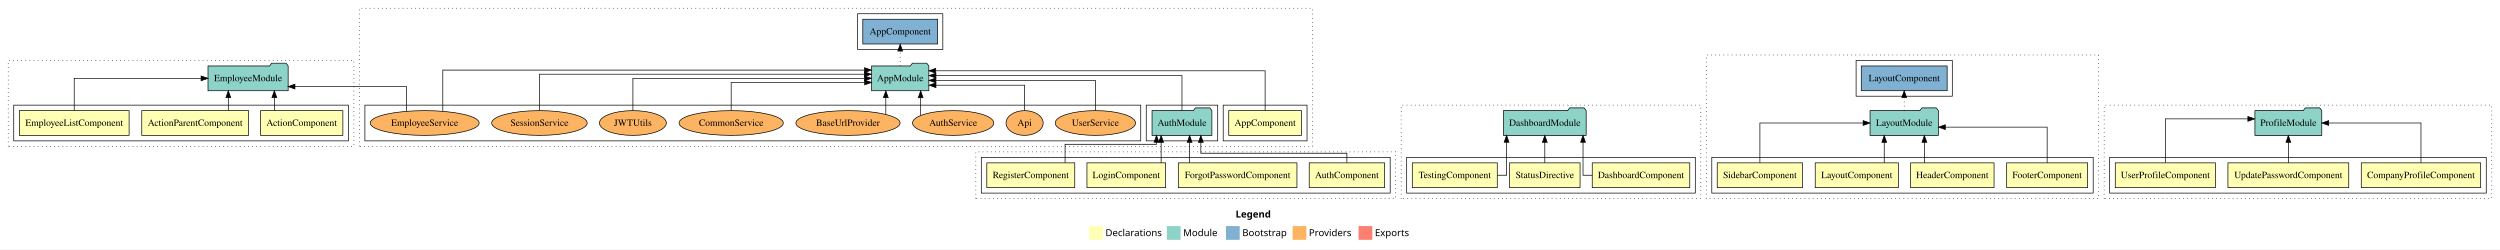
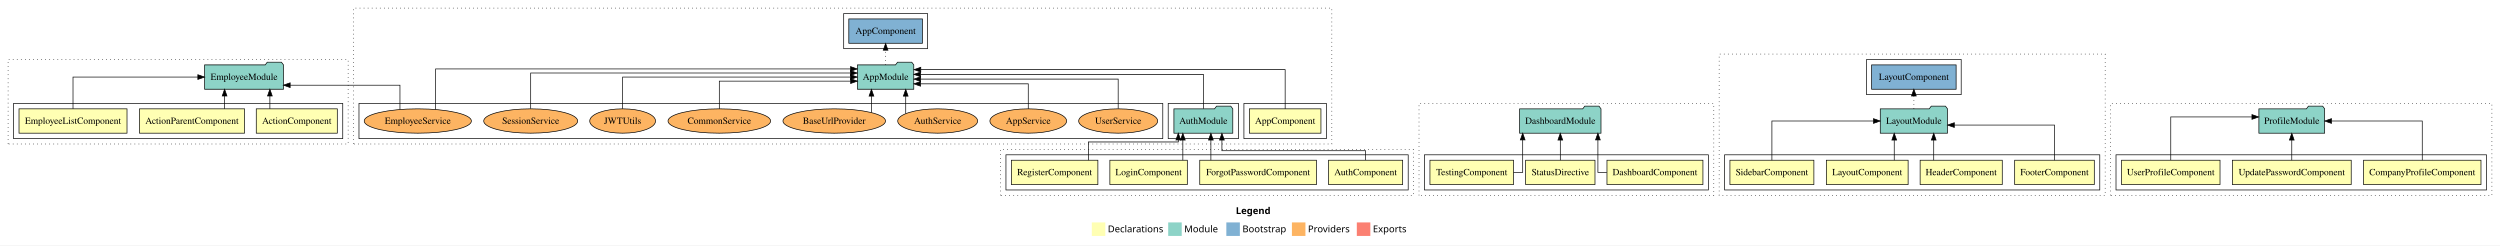
- <svg xmlns="http://www.w3.org/2000/svg" width="3638pt" height="363pt" viewBox="0.00 0.00 3638.00 363.00">
+ <svg xmlns="http://www.w3.org/2000/svg" width="3698pt" height="363pt" viewBox="0.00 0.00 3698.00 363.00">
  <g id="graph0" class="graph" transform="scale(1 1) rotate(0) translate(4 359)">
-     <polygon fill="#ffffff" stroke="transparent" points="-4,4 -4,-359 3634,-359 3634,4 -4,4" />
-     <text text-anchor="start" x="1794.009" y="-42.4" font-family="sans-serif" font-weight="bold" font-size="14.00" fill="#000000">Legend</text>
-     <polygon fill="#ffffb3" stroke="transparent" points="1581,-10 1581,-30 1601,-30 1601,-10 1581,-10" />
-     <text text-anchor="start" x="1604.629" y="-15.4" font-family="sans-serif" font-size="14.00" fill="#000000">  Declarations</text>
-     <polygon fill="#8dd3c7" stroke="transparent" points="1694,-10 1694,-30 1714,-30 1714,-10 1694,-10" />
-     <text text-anchor="start" x="1717.725" y="-15.4" font-family="sans-serif" font-size="14.00" fill="#000000">  Module</text>
-     <polygon fill="#80b1d3" stroke="transparent" points="1780,-10 1780,-30 1800,-30 1800,-10 1780,-10" />
-     <text text-anchor="start" x="1803.781" y="-15.4" font-family="sans-serif" font-size="14.00" fill="#000000">  Bootstrap</text>
-     <polygon fill="#fdb462" stroke="transparent" points="1877,-10 1877,-30 1897,-30 1897,-10 1877,-10" />
-     <text text-anchor="start" x="1900.673" y="-15.4" font-family="sans-serif" font-size="14.00" fill="#000000">  Providers</text>
-     <polygon fill="#fb8072" stroke="transparent" points="1973,-10 1973,-30 1993,-30 1993,-10 1973,-10" />
-     <text text-anchor="start" x="1996.726" y="-15.4" font-family="sans-serif" font-size="14.00" fill="#000000">  Exports</text>
+     <polygon fill="#ffffff" stroke="transparent" points="-4,4 -4,-359 3694,-359 3694,4 -4,4" />
+     <text text-anchor="start" x="1824.009" y="-42.4" font-family="sans-serif" font-weight="bold" font-size="14.00" fill="#000000">Legend</text>
+     <polygon fill="#ffffb3" stroke="transparent" points="1611,-10 1611,-30 1631,-30 1631,-10 1611,-10" />
+     <text text-anchor="start" x="1634.629" y="-15.4" font-family="sans-serif" font-size="14.00" fill="#000000">  Declarations</text>
+     <polygon fill="#8dd3c7" stroke="transparent" points="1724,-10 1724,-30 1744,-30 1744,-10 1724,-10" />
+     <text text-anchor="start" x="1747.725" y="-15.4" font-family="sans-serif" font-size="14.00" fill="#000000">  Module</text>
+     <polygon fill="#80b1d3" stroke="transparent" points="1810,-10 1810,-30 1830,-30 1830,-10 1810,-10" />
+     <text text-anchor="start" x="1833.781" y="-15.4" font-family="sans-serif" font-size="14.00" fill="#000000">  Bootstrap</text>
+     <polygon fill="#fdb462" stroke="transparent" points="1907,-10 1907,-30 1927,-30 1927,-10 1907,-10" />
+     <text text-anchor="start" x="1930.673" y="-15.4" font-family="sans-serif" font-size="14.00" fill="#000000">  Providers</text>
+     <polygon fill="#fb8072" stroke="transparent" points="2003,-10 2003,-30 2023,-30 2023,-10 2003,-10" />
+     <text text-anchor="start" x="2026.726" y="-15.4" font-family="sans-serif" font-size="14.00" fill="#000000">  Exports</text>
    <g id="clust1" class="cluster">
-       <polygon fill="none" stroke="#000000" stroke-dasharray="1,5" points="519,-146 519,-347 1906,-347 1906,-146 519,-146" />
+       <polygon fill="none" stroke="#000000" stroke-dasharray="1,5" points="519,-146 519,-347 1966,-347 1966,-146 519,-146" />
    </g>
    <g id="clust2" class="cluster">
-       <polygon fill="none" stroke="#000000" points="1776,-154 1776,-206 1898,-206 1898,-154 1776,-154" />
+       <polygon fill="none" stroke="#000000" points="1836,-154 1836,-206 1958,-206 1958,-154 1836,-154" />
    </g>
    <g id="clust4" class="cluster">
-       <polygon fill="none" stroke="#000000" points="1664,-154 1664,-206 1768,-206 1768,-154 1664,-154" />
+       <polygon fill="none" stroke="#000000" points="1724,-154 1724,-206 1828,-206 1828,-154 1724,-154" />
    </g>
    <g id="clust6" class="cluster">
      <polygon fill="none" stroke="#000000" points="1244,-287 1244,-339 1368,-339 1368,-287 1244,-287" />
    </g>
    <g id="clust7" class="cluster">
-       <polygon fill="none" stroke="#000000" points="527,-154 527,-206 1656,-206 1656,-154 527,-154" />
+       <polygon fill="none" stroke="#000000" points="527,-154 527,-206 1716,-206 1716,-154 527,-154" />
    </g>
    <g id="clust8" class="cluster">
-       <polygon fill="none" stroke="#000000" stroke-dasharray="1,5" points="1416,-70 1416,-138 2027,-138 2027,-70 1416,-70" />
+       <polygon fill="none" stroke="#000000" stroke-dasharray="1,5" points="1476,-70 1476,-138 2087,-138 2087,-70 1476,-70" />
    </g>
    <g id="clust9" class="cluster">
-       <polygon fill="none" stroke="#000000" points="1424,-78 1424,-130 2019,-130 2019,-78 1424,-78" />
+       <polygon fill="none" stroke="#000000" points="1484,-78 1484,-130 2079,-130 2079,-78 1484,-78" />
    </g>
    <g id="clust18" class="cluster">
-       <polygon fill="none" stroke="#000000" stroke-dasharray="1,5" points="2035,-70 2035,-206 2471,-206 2471,-70 2035,-70" />
+       <polygon fill="none" stroke="#000000" stroke-dasharray="1,5" points="2095,-70 2095,-206 2531,-206 2531,-70 2095,-70" />
    </g>
    <g id="clust19" class="cluster">
-       <polygon fill="none" stroke="#000000" points="2043,-78 2043,-130 2463,-130 2463,-78 2043,-78" />
+       <polygon fill="none" stroke="#000000" points="2103,-78 2103,-130 2523,-130 2523,-78 2103,-78" />
    </g>
    <g id="clust27" class="cluster">
      <polygon fill="none" stroke="#000000" stroke-dasharray="1,5" points="8,-146 8,-271 511,-271 511,-146 8,-146" />
    </g>
    <g id="clust28" class="cluster">
      <polygon fill="none" stroke="#000000" points="16,-154 16,-206 503,-206 503,-154 16,-154" />
    </g>
    <g id="clust36" class="cluster">
-       <polygon fill="none" stroke="#000000" stroke-dasharray="1,5" points="2479,-70 2479,-279 3050,-279 3050,-70 2479,-70" />
+       <polygon fill="none" stroke="#000000" stroke-dasharray="1,5" points="2539,-70 2539,-279 3110,-279 3110,-70 2539,-70" />
    </g>
    <g id="clust37" class="cluster">
-       <polygon fill="none" stroke="#000000" points="2487,-78 2487,-130 3042,-130 3042,-78 2487,-78" />
+       <polygon fill="none" stroke="#000000" points="2547,-78 2547,-130 3102,-130 3102,-78 2547,-78" />
    </g>
    <g id="clust44" class="cluster">
-       <polygon fill="none" stroke="#000000" points="2697,-219 2697,-271 2837,-271 2837,-219 2697,-219" />
+       <polygon fill="none" stroke="#000000" points="2757,-219 2757,-271 2897,-271 2897,-219 2757,-219" />
    </g>
    <g id="clust46" class="cluster">
-       <polygon fill="none" stroke="#000000" stroke-dasharray="1,5" points="3058,-70 3058,-206 3622,-206 3622,-70 3058,-70" />
+       <polygon fill="none" stroke="#000000" stroke-dasharray="1,5" points="3118,-70 3118,-206 3682,-206 3682,-70 3118,-70" />
    </g>
    <g id="clust47" class="cluster">
-       <polygon fill="none" stroke="#000000" points="3066,-78 3066,-130 3614,-130 3614,-78 3066,-78" />
+       <polygon fill="none" stroke="#000000" points="3126,-78 3126,-130 3674,-130 3674,-78 3126,-78" />
    </g>
    <g id="node1" class="node">
-       <polygon fill="#ffffb3" stroke="#000000" points="1889.94,-198 1784.06,-198 1784.06,-162 1889.94,-162 1889.94,-198" />
-       <text text-anchor="middle" x="1837" y="-175.8" font-family="Times,serif" font-size="14.00" fill="#000000">AppComponent</text>
+       <polygon fill="#ffffb3" stroke="#000000" points="1949.94,-198 1844.06,-198 1844.06,-162 1949.94,-162 1949.94,-198" />
+       <text text-anchor="middle" x="1897" y="-175.8" font-family="Times,serif" font-size="14.00" fill="#000000">AppComponent</text>
    </g>
    <g id="node2" class="node">
      <polygon fill="#8dd3c7" stroke="#000000" points="1347.657,-263 1344.657,-267 1323.657,-267 1320.657,-263 1264.343,-263 1264.343,-227 1347.657,-227 1347.657,-263" />
      <text text-anchor="middle" x="1306" y="-240.8" font-family="Times,serif" font-size="14.00" fill="#000000">AppModule</text>
    </g>
    <g id="edge1" class="edge">
-       <path fill="none" stroke="#000000" d="M1837,-198.011C1837,-220.485 1837,-256 1837,-256 1837,-256 1357.667,-256 1357.667,-256" />
-       <polygon fill="#000000" stroke="#000000" points="1357.667,-252.5 1347.667,-256 1357.667,-259.5 1357.667,-252.5" />
+       <path fill="none" stroke="#000000" d="M1897,-198.011C1897,-220.485 1897,-256 1897,-256 1897,-256 1358.03,-256 1358.03,-256" />
+       <polygon fill="#000000" stroke="#000000" points="1358.03,-252.5 1348.03,-256 1358.029,-259.5 1358.03,-252.5" />
    </g>
    <g id="node4" class="node">
      <polygon fill="#80b1d3" stroke="#000000" points="1360.439,-331 1251.561,-331 1251.561,-295 1360.439,-295 1360.439,-331" />
      <text text-anchor="middle" x="1306" y="-308.8" font-family="Times,serif" font-size="14.00" fill="#000000">AppComponent </text>
    </g>
    <g id="edge3" class="edge">
      <path fill="none" stroke="#000000" stroke-dasharray="1,5" d="M1306,-263.223C1306,-263.223 1306,-284.727 1306,-284.727" />
      <polygon fill="#000000" stroke="#000000" points="1302.5,-284.727 1306,-294.727 1309.5,-284.727 1302.5,-284.727" />
    </g>
    <g id="node3" class="node">
-       <polygon fill="#8dd3c7" stroke="#000000" points="1759.548,-198 1756.548,-202 1735.548,-202 1732.548,-198 1672.452,-198 1672.452,-162 1759.548,-162 1759.548,-198" />
-       <text text-anchor="middle" x="1716" y="-175.8" font-family="Times,serif" font-size="14.00" fill="#000000">AuthModule</text>
+       <polygon fill="#8dd3c7" stroke="#000000" points="1819.548,-198 1816.548,-202 1795.548,-202 1792.548,-198 1732.452,-198 1732.452,-162 1819.548,-162 1819.548,-198" />
+       <text text-anchor="middle" x="1776" y="-175.8" font-family="Times,serif" font-size="14.00" fill="#000000">AuthModule</text>
    </g>
    <g id="edge2" class="edge">
-       <path fill="none" stroke="#000000" d="M1716,-198.129C1716,-218.572 1716,-249 1716,-249 1716,-249 1357.95,-249 1357.95,-249" />
-       <polygon fill="#000000" stroke="#000000" points="1357.95,-245.5 1347.95,-249 1357.95,-252.5 1357.95,-245.5" />
+       <path fill="none" stroke="#000000" d="M1776,-198.129C1776,-218.572 1776,-249 1776,-249 1776,-249 1357.709,-249 1357.709,-249" />
+       <polygon fill="#000000" stroke="#000000" points="1357.709,-245.5 1347.709,-249 1357.709,-252.5 1357.709,-245.5" />
    </g>
    <g id="node5" class="node">
-       <ellipse fill="#fdb462" stroke="#000000" cx="1487" cy="-180" rx="27" ry="18" />
-       <text text-anchor="middle" x="1487" y="-175.8" font-family="Times,serif" font-size="14.00" fill="#000000">Api</text>
+       <ellipse fill="#fdb462" stroke="#000000" cx="1517" cy="-180" rx="56.741" ry="18" />
+       <text text-anchor="middle" x="1517" y="-175.8" font-family="Times,serif" font-size="14.00" fill="#000000">AppService</text>
    </g>
    <g id="edge4" class="edge">
-       <path fill="none" stroke="#000000" d="M1487,-198.009C1487,-214.049 1487,-235 1487,-235 1487,-235 1357.98,-235 1357.98,-235" />
-       <polygon fill="#000000" stroke="#000000" points="1357.98,-231.5 1347.98,-235 1357.98,-238.5 1357.98,-231.5" />
+       <path fill="none" stroke="#000000" d="M1517,-198.009C1517,-214.049 1517,-235 1517,-235 1517,-235 1357.687,-235 1357.687,-235" />
+       <polygon fill="#000000" stroke="#000000" points="1357.687,-231.5 1347.687,-235 1357.687,-238.5 1357.687,-231.5" />
    </g>
    <g id="node6" class="node">
      <ellipse fill="#fdb462" stroke="#000000" cx="1383" cy="-180" rx="59.108" ry="18" />
      <text text-anchor="middle" x="1383" y="-175.8" font-family="Times,serif" font-size="14.00" fill="#000000">AuthService</text>
    </g>
    <g id="edge5" class="edge">
      <path fill="none" stroke="#000000" d="M1335.762,-191.026C1335.762,-191.026 1335.762,-216.779 1335.762,-216.779" />
      <polygon fill="#000000" stroke="#000000" points="1332.262,-216.779 1335.762,-226.779 1339.262,-216.779 1332.262,-216.779" />
    </g>
    <g id="node7" class="node">
      <ellipse fill="#fdb462" stroke="#000000" cx="1230" cy="-180" rx="75.859" ry="18" />
      <text text-anchor="middle" x="1230" y="-175.8" font-family="Times,serif" font-size="14.00" fill="#000000">BaseUrlProvider</text>
    </g>
    <g id="edge6" class="edge">
      <path fill="none" stroke="#000000" d="M1285.051,-192.533C1285.051,-192.533 1285.051,-216.851 1285.051,-216.851" />
      <polygon fill="#000000" stroke="#000000" points="1281.551,-216.851 1285.051,-226.851 1288.551,-216.851 1281.551,-216.851" />
    </g>
    <g id="node8" class="node">
      <ellipse fill="#fdb462" stroke="#000000" cx="1060" cy="-180" rx="75.884" ry="18" />
      <text text-anchor="middle" x="1060" y="-175.8" font-family="Times,serif" font-size="14.00" fill="#000000">CommonService</text>
    </g>
    <g id="edge7" class="edge">
      <path fill="none" stroke="#000000" d="M1060,-198.023C1060,-215.373 1060,-239 1060,-239 1060,-239 1254.27,-239 1254.27,-239" />
      <polygon fill="#000000" stroke="#000000" points="1254.27,-242.5 1264.27,-239 1254.269,-235.5 1254.27,-242.5" />
    </g>
    <g id="node9" class="node">
      <ellipse fill="#fdb462" stroke="#000000" cx="614" cy="-180" rx="79.292" ry="18" />
      <text text-anchor="middle" x="614" y="-175.8" font-family="Times,serif" font-size="14.00" fill="#000000">EmployeeService</text>
    </g>
    <g id="edge8" class="edge">
      <path fill="none" stroke="#000000" d="M640.382,-197.089C640.382,-219.774 640.382,-257 640.382,-257 640.382,-257 1254.111,-257 1254.111,-257" />
      <polygon fill="#000000" stroke="#000000" points="1254.111,-260.5 1264.111,-257 1254.11,-253.5 1254.111,-260.5" />
    </g>
    <g id="node24" class="node">
      <polygon fill="#8dd3c7" stroke="#000000" points="415.313,-263 412.313,-267 391.313,-267 388.313,-263 298.687,-263 298.687,-227 415.313,-227 415.313,-263" />
      <text text-anchor="middle" x="357" y="-240.8" font-family="Times,serif" font-size="14.00" fill="#000000">EmployeeModule</text>
    </g>
    <g id="edge22" class="edge">
      <path fill="none" stroke="#000000" d="M587.618,-197.061C587.618,-212.555 587.618,-233 587.618,-233 587.618,-233 425.195,-233 425.195,-233" />
      <polygon fill="#000000" stroke="#000000" points="425.195,-229.5 415.195,-233 425.195,-236.5 425.195,-229.5" />
    </g>
    <g id="node10" class="node">
      <ellipse fill="#fdb462" stroke="#000000" cx="917" cy="-180" rx="48.669" ry="18" />
      <text text-anchor="middle" x="917" y="-175.8" font-family="Times,serif" font-size="14.00" fill="#000000">JWTUtils</text>
    </g>
    <g id="edge9" class="edge">
      <path fill="none" stroke="#000000" d="M917,-198.106C917,-217.339 917,-245 917,-245 917,-245 1254.001,-245 1254.001,-245" />
      <polygon fill="#000000" stroke="#000000" points="1254.001,-248.5 1264.001,-245 1254.001,-241.5 1254.001,-248.5" />
    </g>
    <g id="node11" class="node">
      <ellipse fill="#fdb462" stroke="#000000" cx="781" cy="-180" rx="69.497" ry="18" />
      <text text-anchor="middle" x="781" y="-175.8" font-family="Times,serif" font-size="14.00" fill="#000000">SessionService</text>
    </g>
    <g id="edge10" class="edge">
      <path fill="none" stroke="#000000" d="M781,-198.284C781,-219.321 781,-251 781,-251 781,-251 1253.925,-251 1253.925,-251" />
      <polygon fill="#000000" stroke="#000000" points="1253.925,-254.5 1263.925,-251 1253.925,-247.5 1253.925,-254.5" />
    </g>
    <g id="node12" class="node">
-       <ellipse fill="#fdb462" stroke="#000000" cx="1590" cy="-180" rx="58.441" ry="18" />
-       <text text-anchor="middle" x="1590" y="-175.8" font-family="Times,serif" font-size="14.00" fill="#000000">UserService</text>
+       <ellipse fill="#fdb462" stroke="#000000" cx="1650" cy="-180" rx="58.441" ry="18" />
+       <text text-anchor="middle" x="1650" y="-175.8" font-family="Times,serif" font-size="14.00" fill="#000000">UserService</text>
    </g>
    <g id="edge11" class="edge">
-       <path fill="none" stroke="#000000" d="M1590,-198.267C1590,-216.555 1590,-242 1590,-242 1590,-242 1357.905,-242 1357.905,-242" />
-       <polygon fill="#000000" stroke="#000000" points="1357.905,-238.5 1347.905,-242 1357.905,-245.5 1357.905,-238.5" />
+       <path fill="none" stroke="#000000" d="M1650,-198.267C1650,-216.555 1650,-242 1650,-242 1650,-242 1357.837,-242 1357.837,-242" />
+       <polygon fill="#000000" stroke="#000000" points="1357.837,-238.5 1347.837,-242 1357.837,-245.5 1357.837,-238.5" />
    </g>
    <g id="node13" class="node">
-       <polygon fill="#ffffb3" stroke="#000000" points="2010.83,-122 1901.17,-122 1901.17,-86 2010.83,-86 2010.83,-122" />
-       <text text-anchor="middle" x="1956" y="-99.8" font-family="Times,serif" font-size="14.00" fill="#000000">AuthComponent</text>
+       <polygon fill="#ffffb3" stroke="#000000" points="2070.83,-122 1961.17,-122 1961.17,-86 2070.83,-86 2070.83,-122" />
+       <text text-anchor="middle" x="2016" y="-99.8" font-family="Times,serif" font-size="14.00" fill="#000000">AuthComponent</text>
    </g>
    <g id="edge12" class="edge">
-       <path fill="none" stroke="#000000" d="M1956,-122.243C1956,-129.43 1956,-136 1956,-136 1956,-136 1743.462,-136 1743.462,-136 1743.462,-136 1743.462,-151.85 1743.462,-151.85" />
-       <polygon fill="#000000" stroke="#000000" points="1739.963,-151.849 1743.462,-161.85 1746.963,-151.85 1739.963,-151.849" />
+       <path fill="none" stroke="#000000" d="M2016,-122.243C2016,-129.43 2016,-136 2016,-136 2016,-136 1803.462,-136 1803.462,-136 1803.462,-136 1803.462,-151.85 1803.462,-151.85" />
+       <polygon fill="#000000" stroke="#000000" points="1799.963,-151.849 1803.462,-161.85 1806.963,-151.85 1799.963,-151.849" />
    </g>
    <g id="node14" class="node">
-       <polygon fill="#ffffb3" stroke="#000000" points="1883.32,-122 1710.68,-122 1710.68,-86 1883.32,-86 1883.32,-122" />
-       <text text-anchor="middle" x="1797" y="-99.8" font-family="Times,serif" font-size="14.00" fill="#000000">ForgotPasswordComponent</text>
+       <polygon fill="#ffffb3" stroke="#000000" points="1943.32,-122 1770.68,-122 1770.68,-86 1943.32,-86 1943.32,-122" />
+       <text text-anchor="middle" x="1857" y="-99.8" font-family="Times,serif" font-size="14.00" fill="#000000">ForgotPasswordComponent</text>
    </g>
    <g id="edge13" class="edge">
-       <path fill="none" stroke="#000000" d="M1727.151,-122.011C1727.151,-122.011 1727.151,-151.855 1727.151,-151.855" />
-       <polygon fill="#000000" stroke="#000000" points="1723.651,-151.855 1727.151,-161.855 1730.651,-151.855 1723.651,-151.855" />
+       <path fill="none" stroke="#000000" d="M1787.151,-122.011C1787.151,-122.011 1787.151,-151.855 1787.151,-151.855" />
+       <polygon fill="#000000" stroke="#000000" points="1783.651,-151.855 1787.151,-161.855 1790.651,-151.855 1783.651,-151.855" />
    </g>
    <g id="node15" class="node">
-       <polygon fill="#ffffb3" stroke="#000000" points="1692.276,-122 1577.724,-122 1577.724,-86 1692.276,-86 1692.276,-122" />
-       <text text-anchor="middle" x="1635" y="-99.8" font-family="Times,serif" font-size="14.00" fill="#000000">LoginComponent</text>
+       <polygon fill="#ffffb3" stroke="#000000" points="1752.276,-122 1637.724,-122 1637.724,-86 1752.276,-86 1752.276,-122" />
+       <text text-anchor="middle" x="1695" y="-99.8" font-family="Times,serif" font-size="14.00" fill="#000000">LoginComponent</text>
    </g>
    <g id="edge14" class="edge">
-       <path fill="none" stroke="#000000" d="M1685.667,-122.011C1685.667,-122.011 1685.667,-151.855 1685.667,-151.855" />
-       <polygon fill="#000000" stroke="#000000" points="1682.168,-151.855 1685.667,-161.855 1689.168,-151.855 1682.168,-151.855" />
+       <path fill="none" stroke="#000000" d="M1745.667,-122.011C1745.667,-122.011 1745.667,-151.855 1745.667,-151.855" />
+       <polygon fill="#000000" stroke="#000000" points="1742.168,-151.855 1745.667,-161.855 1749.168,-151.855 1742.168,-151.855" />
    </g>
    <g id="node16" class="node">
-       <polygon fill="#ffffb3" stroke="#000000" points="1559.985,-122 1432.015,-122 1432.015,-86 1559.985,-86 1559.985,-122" />
-       <text text-anchor="middle" x="1496" y="-99.8" font-family="Times,serif" font-size="14.00" fill="#000000">RegisterComponent</text>
+       <polygon fill="#ffffb3" stroke="#000000" points="1619.985,-122 1492.015,-122 1492.015,-86 1619.985,-86 1619.985,-122" />
+       <text text-anchor="middle" x="1556" y="-99.8" font-family="Times,serif" font-size="14.00" fill="#000000">RegisterComponent</text>
    </g>
    <g id="edge15" class="edge">
-       <path fill="none" stroke="#000000" d="M1545.886,-122.044C1545.886,-134.563 1545.886,-149 1545.886,-149 1545.886,-149 1678.947,-149 1678.947,-149 1678.947,-149 1678.947,-151.967 1678.947,-151.967" />
-       <polygon fill="#000000" stroke="#000000" points="1675.447,-151.967 1678.947,-161.967 1682.447,-151.967 1675.447,-151.967" />
+       <path fill="none" stroke="#000000" d="M1605.886,-122.044C1605.886,-134.563 1605.886,-149 1605.886,-149 1605.886,-149 1738.947,-149 1738.947,-149 1738.947,-149 1738.947,-151.967 1738.947,-151.967" />
+       <polygon fill="#000000" stroke="#000000" points="1735.447,-151.967 1738.947,-161.967 1742.447,-151.967 1735.447,-151.967" />
    </g>
    <g id="node17" class="node">
-       <polygon fill="#ffffb3" stroke="#000000" points="2454.973,-122 2313.027,-122 2313.027,-86 2454.973,-86 2454.973,-122" />
-       <text text-anchor="middle" x="2384" y="-99.8" font-family="Times,serif" font-size="14.00" fill="#000000">DashboardComponent</text>
+       <polygon fill="#ffffb3" stroke="#000000" points="2514.973,-122 2373.027,-122 2373.027,-86 2514.973,-86 2514.973,-122" />
+       <text text-anchor="middle" x="2444" y="-99.8" font-family="Times,serif" font-size="14.00" fill="#000000">DashboardComponent</text>
    </g>
    <g id="node20" class="node">
-       <polygon fill="#8dd3c7" stroke="#000000" points="2304.191,-198 2301.191,-202 2280.191,-202 2277.191,-198 2183.809,-198 2183.809,-162 2304.191,-162 2304.191,-198" />
-       <text text-anchor="middle" x="2244" y="-175.8" font-family="Times,serif" font-size="14.00" fill="#000000">DashboardModule</text>
+       <polygon fill="#8dd3c7" stroke="#000000" points="2364.191,-198 2361.191,-202 2340.191,-202 2337.191,-198 2243.809,-198 2243.809,-162 2364.191,-162 2364.191,-198" />
+       <text text-anchor="middle" x="2304" y="-175.8" font-family="Times,serif" font-size="14.00" fill="#000000">DashboardModule</text>
    </g>
    <g id="edge16" class="edge">
-       <path fill="none" stroke="#000000" d="M2312.808,-104C2304.898,-104 2299.624,-104 2299.624,-104 2299.624,-104 2299.624,-151.989 2299.624,-151.989" />
-       <polygon fill="#000000" stroke="#000000" points="2296.124,-151.989 2299.624,-161.989 2303.124,-151.989 2296.124,-151.989" />
+       <path fill="none" stroke="#000000" d="M2372.808,-104C2364.898,-104 2359.624,-104 2359.624,-104 2359.624,-104 2359.624,-151.989 2359.624,-151.989" />
+       <polygon fill="#000000" stroke="#000000" points="2356.124,-151.989 2359.624,-161.989 2363.124,-151.989 2356.124,-151.989" />
    </g>
    <g id="node18" class="node">
-       <polygon fill="#ffffb3" stroke="#000000" points="2295.306,-122 2192.694,-122 2192.694,-86 2295.306,-86 2295.306,-122" />
-       <text text-anchor="middle" x="2244" y="-99.8" font-family="Times,serif" font-size="14.00" fill="#000000">StatusDirective</text>
+       <polygon fill="#ffffb3" stroke="#000000" points="2355.306,-122 2252.694,-122 2252.694,-86 2355.306,-86 2355.306,-122" />
+       <text text-anchor="middle" x="2304" y="-99.8" font-family="Times,serif" font-size="14.00" fill="#000000">StatusDirective</text>
    </g>
    <g id="edge17" class="edge">
-       <path fill="none" stroke="#000000" d="M2244,-122.011C2244,-122.011 2244,-151.855 2244,-151.855" />
-       <polygon fill="#000000" stroke="#000000" points="2240.5,-151.855 2244,-161.855 2247.5,-151.855 2240.5,-151.855" />
+       <path fill="none" stroke="#000000" d="M2304,-122.011C2304,-122.011 2304,-151.855 2304,-151.855" />
+       <polygon fill="#000000" stroke="#000000" points="2300.5,-151.855 2304,-161.855 2307.5,-151.855 2300.5,-151.855" />
    </g>
    <g id="node19" class="node">
-       <polygon fill="#ffffb3" stroke="#000000" points="2174.826,-122 2051.174,-122 2051.174,-86 2174.826,-86 2174.826,-122" />
-       <text text-anchor="middle" x="2113" y="-99.8" font-family="Times,serif" font-size="14.00" fill="#000000">TestingComponent</text>
+       <polygon fill="#ffffb3" stroke="#000000" points="2234.826,-122 2111.174,-122 2111.174,-86 2234.826,-86 2234.826,-122" />
+       <text text-anchor="middle" x="2173" y="-99.8" font-family="Times,serif" font-size="14.00" fill="#000000">TestingComponent</text>
    </g>
    <g id="edge18" class="edge">
-       <path fill="none" stroke="#000000" d="M2174.9,-104C2182.9,-104 2188.376,-104 2188.376,-104 2188.376,-104 2188.376,-151.989 2188.376,-151.989" />
-       <polygon fill="#000000" stroke="#000000" points="2184.876,-151.989 2188.376,-161.989 2191.876,-151.989 2184.876,-151.989" />
+       <path fill="none" stroke="#000000" d="M2234.9,-104C2242.9,-104 2248.376,-104 2248.376,-104 2248.376,-104 2248.376,-151.989 2248.376,-151.989" />
+       <polygon fill="#000000" stroke="#000000" points="2244.876,-151.989 2248.376,-161.989 2251.876,-151.989 2244.876,-151.989" />
    </g>
    <g id="node21" class="node">
      <polygon fill="#ffffb3" stroke="#000000" points="494.936,-198 375.064,-198 375.064,-162 494.936,-162 494.936,-198" />
      <text text-anchor="middle" x="435" y="-175.8" font-family="Times,serif" font-size="14.00" fill="#000000">ActionComponent</text>
    </g>
    <g id="edge19" class="edge">
      <path fill="none" stroke="#000000" d="M395.219,-198.106C395.219,-198.106 395.219,-216.991 395.219,-216.991" />
      <polygon fill="#000000" stroke="#000000" points="391.72,-216.991 395.219,-226.991 398.72,-216.991 391.72,-216.991" />
    </g>
    <g id="node22" class="node">
      <polygon fill="#ffffb3" stroke="#000000" points="357.698,-198 202.302,-198 202.302,-162 357.698,-162 357.698,-198" />
      <text text-anchor="middle" x="280" y="-175.8" font-family="Times,serif" font-size="14.00" fill="#000000">ActionParentComponent</text>
    </g>
    <g id="edge20" class="edge">
      <path fill="none" stroke="#000000" d="M328.221,-198.106C328.221,-198.106 328.221,-216.991 328.221,-216.991" />
      <polygon fill="#000000" stroke="#000000" points="324.721,-216.991 328.221,-226.991 331.721,-216.991 324.721,-216.991" />
    </g>
    <g id="node23" class="node">
      <polygon fill="#ffffb3" stroke="#000000" points="183.874,-198 24.126,-198 24.126,-162 183.874,-162 183.874,-198" />
      <text text-anchor="middle" x="104" y="-175.8" font-family="Times,serif" font-size="14.00" fill="#000000">EmployeeListComponent</text>
    </g>
    <g id="edge21" class="edge">
      <path fill="none" stroke="#000000" d="M104,-198.106C104,-217.339 104,-245 104,-245 104,-245 288.639,-245 288.639,-245" />
      <polygon fill="#000000" stroke="#000000" points="288.639,-248.5 298.639,-245 288.639,-241.5 288.639,-248.5" />
    </g>
    <g id="node25" class="node">
-       <polygon fill="#ffffb3" stroke="#000000" points="3033.881,-122 2916.119,-122 2916.119,-86 3033.881,-86 3033.881,-122" />
-       <text text-anchor="middle" x="2975" y="-99.8" font-family="Times,serif" font-size="14.00" fill="#000000">FooterComponent</text>
+       <polygon fill="#ffffb3" stroke="#000000" points="3093.881,-122 2976.119,-122 2976.119,-86 3093.881,-86 3093.881,-122" />
+       <text text-anchor="middle" x="3035" y="-99.8" font-family="Times,serif" font-size="14.00" fill="#000000">FooterComponent</text>
    </g>
    <g id="node29" class="node">
-       <polygon fill="#8dd3c7" stroke="#000000" points="2816.708,-198 2813.708,-202 2792.708,-202 2789.708,-198 2717.292,-198 2717.292,-162 2816.708,-162 2816.708,-198" />
-       <text text-anchor="middle" x="2767" y="-175.8" font-family="Times,serif" font-size="14.00" fill="#000000">LayoutModule</text>
+       <polygon fill="#8dd3c7" stroke="#000000" points="2876.708,-198 2873.708,-202 2852.708,-202 2849.708,-198 2777.292,-198 2777.292,-162 2876.708,-162 2876.708,-198" />
+       <text text-anchor="middle" x="2827" y="-175.8" font-family="Times,serif" font-size="14.00" fill="#000000">LayoutModule</text>
    </g>
    <g id="edge23" class="edge">
-       <path fill="none" stroke="#000000" d="M2975,-122.027C2975,-142.767 2975,-174 2975,-174 2975,-174 2826.821,-174 2826.821,-174" />
-       <polygon fill="#000000" stroke="#000000" points="2826.821,-170.5 2816.821,-174 2826.821,-177.5 2826.821,-170.5" />
+       <path fill="none" stroke="#000000" d="M3035,-122.027C3035,-142.767 3035,-174 3035,-174 3035,-174 2886.821,-174 2886.821,-174" />
+       <polygon fill="#000000" stroke="#000000" points="2886.821,-170.5 2876.821,-174 2886.821,-177.5 2886.821,-170.5" />
    </g>
    <g id="node26" class="node">
-       <polygon fill="#ffffb3" stroke="#000000" points="2897.744,-122 2776.256,-122 2776.256,-86 2897.744,-86 2897.744,-122" />
-       <text text-anchor="middle" x="2837" y="-99.8" font-family="Times,serif" font-size="14.00" fill="#000000">HeaderComponent</text>
+       <polygon fill="#ffffb3" stroke="#000000" points="2957.744,-122 2836.256,-122 2836.256,-86 2957.744,-86 2957.744,-122" />
+       <text text-anchor="middle" x="2897" y="-99.8" font-family="Times,serif" font-size="14.00" fill="#000000">HeaderComponent</text>
    </g>
    <g id="edge24" class="edge">
-       <path fill="none" stroke="#000000" d="M2796.366,-122.011C2796.366,-122.011 2796.366,-151.855 2796.366,-151.855" />
-       <polygon fill="#000000" stroke="#000000" points="2792.866,-151.855 2796.366,-161.855 2799.866,-151.855 2792.866,-151.855" />
+       <path fill="none" stroke="#000000" d="M2856.366,-122.011C2856.366,-122.011 2856.366,-151.855 2856.366,-151.855" />
+       <polygon fill="#000000" stroke="#000000" points="2852.866,-151.855 2856.366,-161.855 2859.866,-151.855 2852.866,-151.855" />
    </g>
    <g id="node27" class="node">
-       <polygon fill="#ffffb3" stroke="#000000" points="2758.49,-122 2637.51,-122 2637.51,-86 2758.49,-86 2758.49,-122" />
-       <text text-anchor="middle" x="2698" y="-99.8" font-family="Times,serif" font-size="14.00" fill="#000000">LayoutComponent</text>
+       <polygon fill="#ffffb3" stroke="#000000" points="2818.49,-122 2697.51,-122 2697.51,-86 2818.49,-86 2818.49,-122" />
+       <text text-anchor="middle" x="2758" y="-99.8" font-family="Times,serif" font-size="14.00" fill="#000000">LayoutComponent</text>
    </g>
    <g id="edge25" class="edge">
-       <path fill="none" stroke="#000000" d="M2737.946,-122.011C2737.946,-122.011 2737.946,-151.855 2737.946,-151.855" />
-       <polygon fill="#000000" stroke="#000000" points="2734.446,-151.855 2737.946,-161.855 2741.446,-151.855 2734.446,-151.855" />
+       <path fill="none" stroke="#000000" d="M2797.946,-122.011C2797.946,-122.011 2797.946,-151.855 2797.946,-151.855" />
+       <polygon fill="#000000" stroke="#000000" points="2794.446,-151.855 2797.946,-161.855 2801.446,-151.855 2794.446,-151.855" />
    </g>
    <g id="node28" class="node">
-       <polygon fill="#ffffb3" stroke="#000000" points="2619.095,-122 2494.905,-122 2494.905,-86 2619.095,-86 2619.095,-122" />
-       <text text-anchor="middle" x="2557" y="-99.8" font-family="Times,serif" font-size="14.00" fill="#000000">SidebarComponent</text>
+       <polygon fill="#ffffb3" stroke="#000000" points="2679.095,-122 2554.905,-122 2554.905,-86 2679.095,-86 2679.095,-122" />
+       <text text-anchor="middle" x="2617" y="-99.8" font-family="Times,serif" font-size="14.00" fill="#000000">SidebarComponent</text>
    </g>
    <g id="edge26" class="edge">
-       <path fill="none" stroke="#000000" d="M2557,-122.011C2557,-144.485 2557,-180 2557,-180 2557,-180 2707.233,-180 2707.233,-180" />
-       <polygon fill="#000000" stroke="#000000" points="2707.233,-183.5 2717.233,-180 2707.233,-176.5 2707.233,-183.5" />
+       <path fill="none" stroke="#000000" d="M2617,-122.011C2617,-144.485 2617,-180 2617,-180 2617,-180 2767.233,-180 2767.233,-180" />
+       <polygon fill="#000000" stroke="#000000" points="2767.233,-183.5 2777.233,-180 2767.233,-176.5 2767.233,-183.5" />
    </g>
    <g id="node30" class="node">
-       <polygon fill="#80b1d3" stroke="#000000" points="2829.491,-263 2704.509,-263 2704.509,-227 2829.491,-227 2829.491,-263" />
-       <text text-anchor="middle" x="2767" y="-240.8" font-family="Times,serif" font-size="14.00" fill="#000000">LayoutComponent </text>
+       <polygon fill="#80b1d3" stroke="#000000" points="2889.491,-263 2764.509,-263 2764.509,-227 2889.491,-227 2889.491,-263" />
+       <text text-anchor="middle" x="2827" y="-240.8" font-family="Times,serif" font-size="14.00" fill="#000000">LayoutComponent </text>
    </g>
    <g id="edge27" class="edge">
-       <path fill="none" stroke="#000000" stroke-dasharray="1,5" d="M2767,-198.106C2767,-198.106 2767,-216.991 2767,-216.991" />
-       <polygon fill="#000000" stroke="#000000" points="2763.5,-216.991 2767,-226.991 2770.5,-216.991 2763.5,-216.991" />
+       <path fill="none" stroke="#000000" stroke-dasharray="1,5" d="M2827,-198.106C2827,-198.106 2827,-216.991 2827,-216.991" />
+       <polygon fill="#000000" stroke="#000000" points="2823.5,-216.991 2827,-226.991 2830.5,-216.991 2823.5,-216.991" />
    </g>
    <g id="node31" class="node">
-       <polygon fill="#ffffb3" stroke="#000000" points="3605.874,-122 3432.126,-122 3432.126,-86 3605.874,-86 3605.874,-122" />
-       <text text-anchor="middle" x="3519" y="-99.8" font-family="Times,serif" font-size="14.00" fill="#000000">CompanyProfileComponent</text>
+       <polygon fill="#ffffb3" stroke="#000000" points="3665.874,-122 3492.126,-122 3492.126,-86 3665.874,-86 3665.874,-122" />
+       <text text-anchor="middle" x="3579" y="-99.8" font-family="Times,serif" font-size="14.00" fill="#000000">CompanyProfileComponent</text>
    </g>
    <g id="node34" class="node">
-       <polygon fill="#8dd3c7" stroke="#000000" points="3374.65,-198 3371.65,-202 3350.65,-202 3347.65,-198 3277.35,-198 3277.35,-162 3374.65,-162 3374.65,-198" />
-       <text text-anchor="middle" x="3326" y="-175.8" font-family="Times,serif" font-size="14.00" fill="#000000">ProfileModule</text>
+       <polygon fill="#8dd3c7" stroke="#000000" points="3434.65,-198 3431.65,-202 3410.65,-202 3407.65,-198 3337.35,-198 3337.35,-162 3434.65,-162 3434.65,-198" />
+       <text text-anchor="middle" x="3386" y="-175.8" font-family="Times,serif" font-size="14.00" fill="#000000">ProfileModule</text>
    </g>
    <g id="edge28" class="edge">
-       <path fill="none" stroke="#000000" d="M3519,-122.011C3519,-144.485 3519,-180 3519,-180 3519,-180 3384.702,-180 3384.702,-180" />
-       <polygon fill="#000000" stroke="#000000" points="3384.702,-176.5 3374.702,-180 3384.702,-183.5 3384.702,-176.5" />
+       <path fill="none" stroke="#000000" d="M3579,-122.011C3579,-144.485 3579,-180 3579,-180 3579,-180 3444.702,-180 3444.702,-180" />
+       <polygon fill="#000000" stroke="#000000" points="3444.702,-176.5 3434.702,-180 3444.702,-183.5 3444.702,-176.5" />
    </g>
    <g id="node32" class="node">
-       <polygon fill="#ffffb3" stroke="#000000" points="3413.913,-122 3238.087,-122 3238.087,-86 3413.913,-86 3413.913,-122" />
-       <text text-anchor="middle" x="3326" y="-99.8" font-family="Times,serif" font-size="14.00" fill="#000000">UpdatePasswordComponent</text>
+       <polygon fill="#ffffb3" stroke="#000000" points="3473.913,-122 3298.087,-122 3298.087,-86 3473.913,-86 3473.913,-122" />
+       <text text-anchor="middle" x="3386" y="-99.8" font-family="Times,serif" font-size="14.00" fill="#000000">UpdatePasswordComponent</text>
    </g>
    <g id="edge29" class="edge">
-       <path fill="none" stroke="#000000" d="M3326,-122.011C3326,-122.011 3326,-151.855 3326,-151.855" />
-       <polygon fill="#000000" stroke="#000000" points="3322.5,-151.855 3326,-161.855 3329.5,-151.855 3322.5,-151.855" />
+       <path fill="none" stroke="#000000" d="M3386,-122.011C3386,-122.011 3386,-151.855 3386,-151.855" />
+       <polygon fill="#000000" stroke="#000000" points="3382.5,-151.855 3386,-161.855 3389.5,-151.855 3382.5,-151.855" />
    </g>
    <g id="node33" class="node">
-       <polygon fill="#ffffb3" stroke="#000000" points="3219.858,-122 3074.142,-122 3074.142,-86 3219.858,-86 3219.858,-122" />
-       <text text-anchor="middle" x="3147" y="-99.8" font-family="Times,serif" font-size="14.00" fill="#000000">UserProfileComponent</text>
+       <polygon fill="#ffffb3" stroke="#000000" points="3279.858,-122 3134.142,-122 3134.142,-86 3279.858,-86 3279.858,-122" />
+       <text text-anchor="middle" x="3207" y="-99.8" font-family="Times,serif" font-size="14.00" fill="#000000">UserProfileComponent</text>
    </g>
    <g id="edge30" class="edge">
-       <path fill="none" stroke="#000000" d="M3147,-122.198C3147,-146.356 3147,-186 3147,-186 3147,-186 3267.088,-186 3267.088,-186" />
-       <polygon fill="#000000" stroke="#000000" points="3267.088,-189.5 3277.088,-186 3267.087,-182.5 3267.088,-189.5" />
+       <path fill="none" stroke="#000000" d="M3207,-122.198C3207,-146.356 3207,-186 3207,-186 3207,-186 3327.088,-186 3327.088,-186" />
+       <polygon fill="#000000" stroke="#000000" points="3327.088,-189.5 3337.088,-186 3327.087,-182.5 3327.088,-189.5" />
    </g>
  </g>
</svg>
